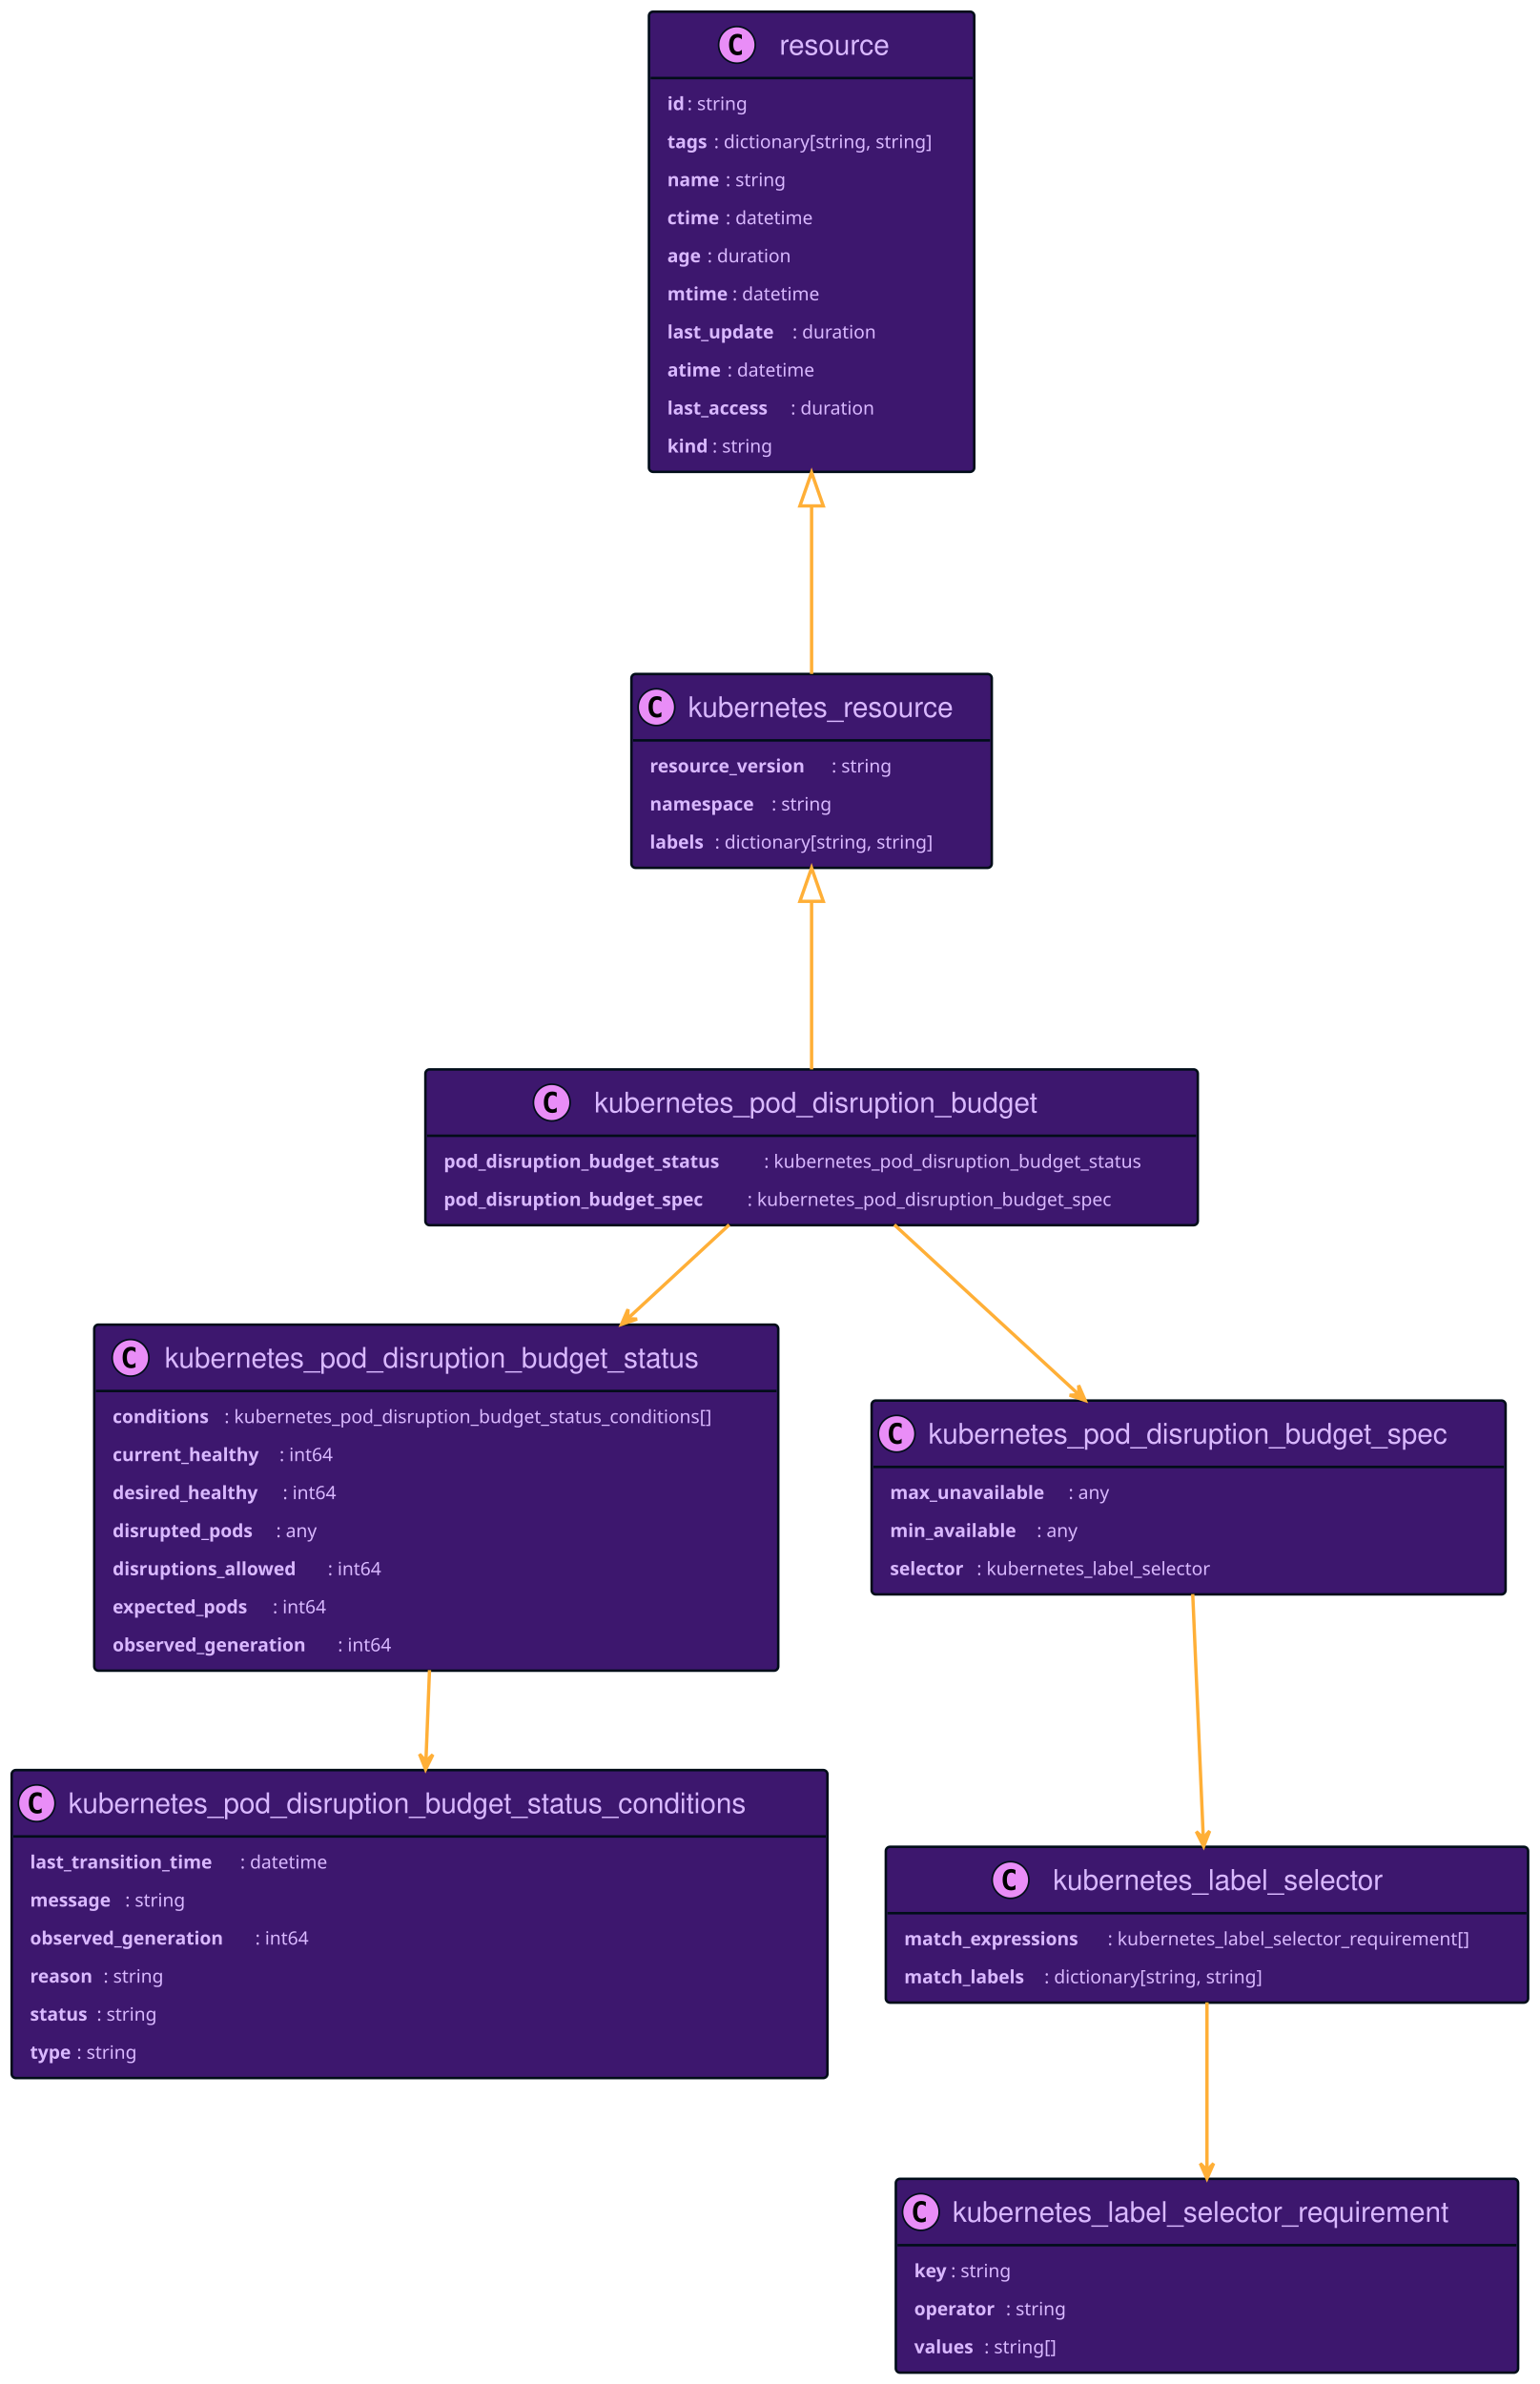
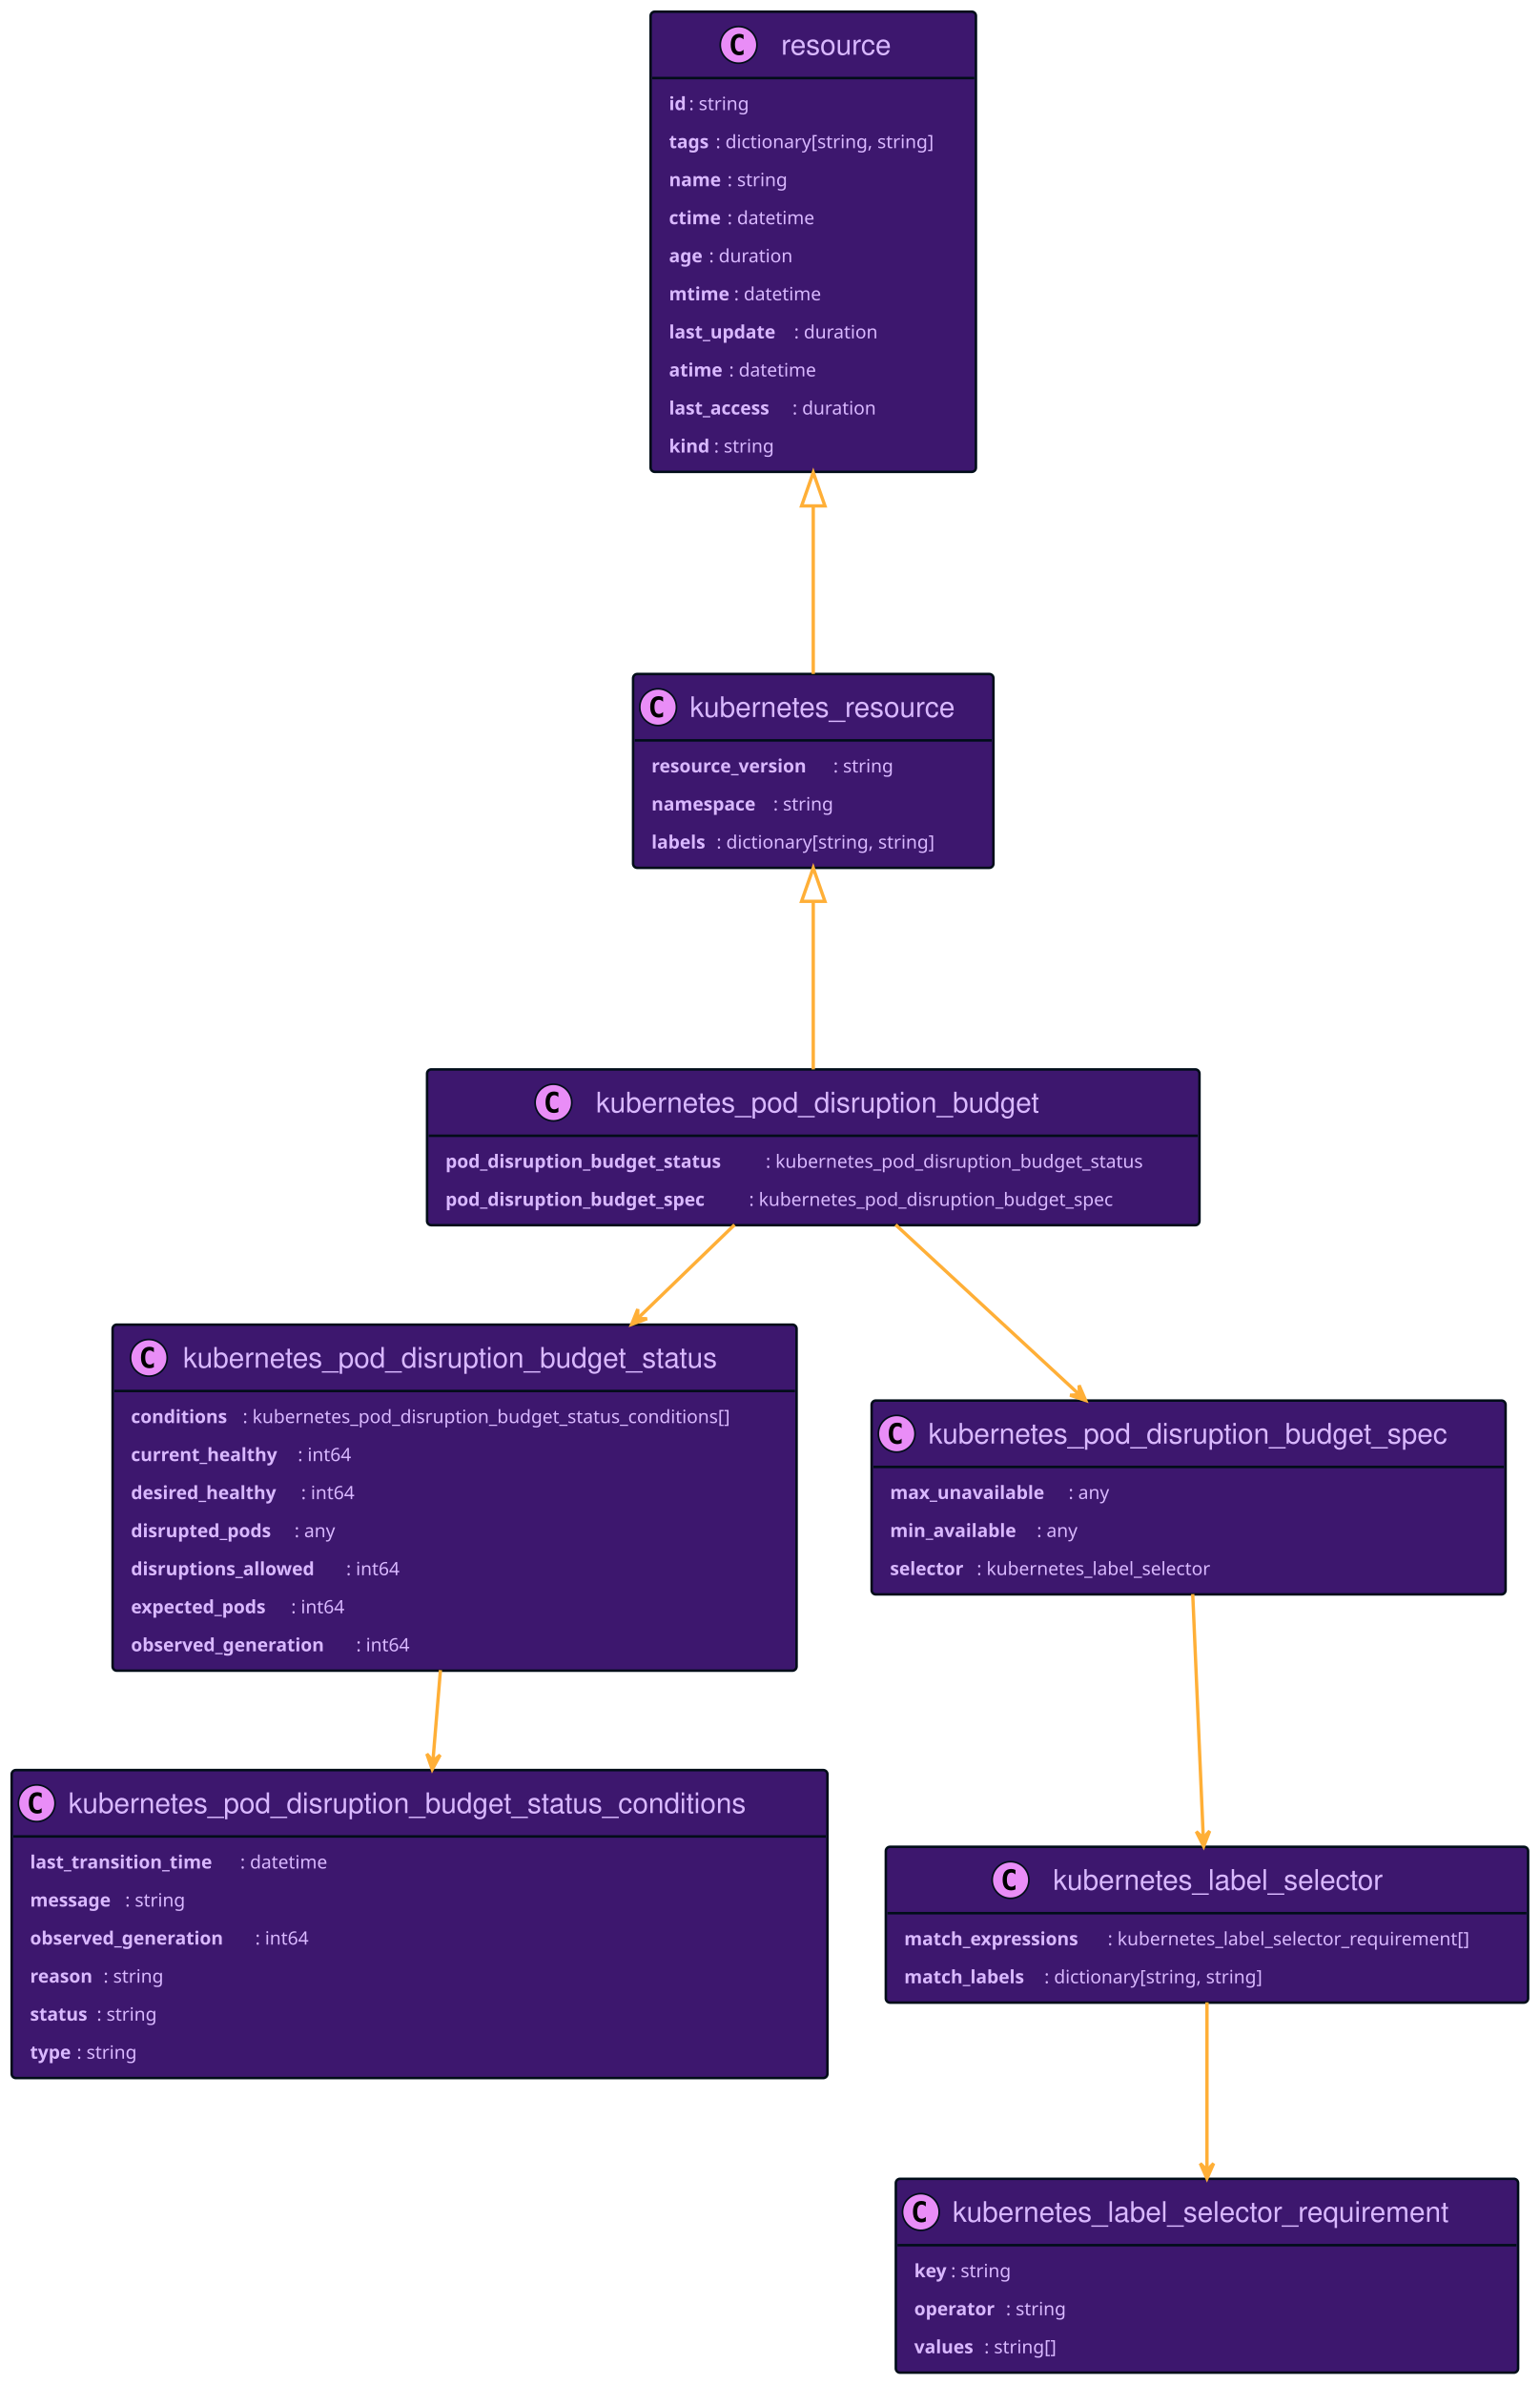
<svg xmlns="http://www.w3.org/2000/svg" xmlns:xlink="http://www.w3.org/1999/xlink" width="923" height="1429" preserveAspectRatio="none" style="width:923px;height:1429px;background:#00000000">
-   <a xlink:actuate="onRequest" xlink:href="#a" xlink:show="new" xlink:title="#resource" xlink:type="simple" target="_top">
-     <rect id="a" width="195" height="275.836" x="389" y="7" fill="#3D176E" rx="2.5" ry="2.5" style="stroke:#000d19;stroke-width:1.5" />
-     <circle cx="441.75" cy="26.895" r="11" fill="#E98DF7" style="stroke:#000d19;stroke-width:1" />
-     <path d="M444.719 32.535q-.578.297-1.219.438-.64.156-1.344.156-2.5 0-3.828-1.64-1.312-1.657-1.312-4.782t1.312-4.781q1.328-1.656 3.828-1.656.703 0 1.344.156.656.156 1.219.453v2.719q-.625-.578-1.219-.844-.594-.281-1.219-.281-1.344 0-2.031 1.078-.688 1.062-.688 3.156 0 2.094.688 3.172.688 1.062 2.031 1.062.625 0 1.219-.265.594-.281 1.219-.86v2.72Z" />
-     <text x="467.25" y="32.78" fill="#D9B8FF" font-family="Helvetica" font-size="17" textLength="71">resource</text>
-     <path d="M390 46.789h193" style="stroke:#000d19;stroke-width:1.5" />
-     <text x="400" y="65.999" fill="#D9B8FF" font-family="sans-serif" font-size="11" font-weight="bold" textLength="12">id</text>
-     <text x="412" y="65.999" fill="#D9B8FF" font-family="sans-serif" font-size="11" textLength="41">: string</text>
-     <text x="400" y="88.804" fill="#D9B8FF" font-family="sans-serif" font-size="11" font-weight="bold" textLength="28">tags</text>
-     <text x="428" y="88.804" fill="#D9B8FF" font-family="sans-serif" font-size="11" textLength="145">: dictionary[string, string]</text>
-     <text x="400" y="111.609" fill="#D9B8FF" font-family="sans-serif" font-size="11" font-weight="bold" textLength="35">name</text>
-     <text x="435" y="111.609" fill="#D9B8FF" font-family="sans-serif" font-size="11" textLength="41">: string</text>
-     <text x="400" y="134.414" fill="#D9B8FF" font-family="sans-serif" font-size="11" font-weight="bold" textLength="35">ctime</text>
-     <text x="435" y="134.414" fill="#D9B8FF" font-family="sans-serif" font-size="11" textLength="58">: datetime</text>
-     <text x="400" y="157.218" fill="#D9B8FF" font-family="sans-serif" font-size="11" font-weight="bold" textLength="24">age</text>
-     <text x="424" y="157.218" fill="#D9B8FF" font-family="sans-serif" font-size="11" textLength="55">: duration</text>
-     <text x="400" y="180.023" fill="#D9B8FF" font-family="sans-serif" font-size="11" font-weight="bold" textLength="39">mtime</text>
-     <text x="439" y="180.023" fill="#D9B8FF" font-family="sans-serif" font-size="11" textLength="58">: datetime</text>
-     <text x="400" y="202.828" fill="#D9B8FF" font-family="sans-serif" font-size="11" font-weight="bold" textLength="75">last_update</text>
-     <text x="475" y="202.828" fill="#D9B8FF" font-family="sans-serif" font-size="11" textLength="55">: duration</text>
-     <text x="400" y="225.632" fill="#D9B8FF" font-family="sans-serif" font-size="11" font-weight="bold" textLength="36">atime</text>
-     <text x="436" y="225.632" fill="#D9B8FF" font-family="sans-serif" font-size="11" textLength="58">: datetime</text>
-     <text x="400" y="248.437" fill="#D9B8FF" font-family="sans-serif" font-size="11" font-weight="bold" textLength="74">last_access</text>
-     <text x="474" y="248.437" fill="#D9B8FF" font-family="sans-serif" font-size="11" textLength="55">: duration</text>
-     <text x="400" y="271.242" fill="#D9B8FF" font-family="sans-serif" font-size="11" font-weight="bold" textLength="27">kind</text>
-     <text x="427" y="271.242" fill="#D9B8FF" font-family="sans-serif" font-size="11" textLength="41">: string</text>
+   <a xlink:actuate="onRequest" xlink:href="#a" xlink:show="new" xlink:title="#kubernetes_resource" xlink:type="simple" target="_top">
+     <rect id="a" width="216" height="116.203" x="379.5" y="404" fill="#3D176E" rx="2.5" ry="2.5" style="stroke:#000d19;stroke-width:1.5" />
+     <circle cx="394.5" cy="423.894" r="11" fill="#E98DF7" style="stroke:#000d19;stroke-width:1" />
+     <path d="M397.469 429.535q-.578.297-1.219.438-.64.156-1.344.156-2.5 0-3.828-1.64-1.312-1.657-1.312-4.782t1.312-4.781q1.328-1.656 3.828-1.656.703 0 1.344.156.656.156 1.219.453v2.719q-.625-.579-1.219-.844-.594-.281-1.219-.281-1.344 0-2.031 1.078-.688 1.062-.688 3.156 0 2.094.688 3.172.688 1.062 2.031 1.062.625 0 1.219-.265.594-.281 1.219-.86v2.72Z" />
+     <text x="413.5" y="429.78" fill="#D9B8FF" font-family="Helvetica" font-size="17" textLength="174">kubernetes_resource</text>
+     <path d="M380.5 443.789h214" style="stroke:#000d19;stroke-width:1.5" />
+     <text x="390.5" y="463" fill="#D9B8FF" font-family="sans-serif" font-size="11" font-weight="bold" textLength="109">resource_version</text>
+     <text x="499.5" y="463" fill="#D9B8FF" font-family="sans-serif" font-size="11" textLength="41">: string</text>
+     <text x="390.5" y="485.804" fill="#D9B8FF" font-family="sans-serif" font-size="11" font-weight="bold" textLength="73">namespace</text>
+     <text x="463.5" y="485.804" fill="#D9B8FF" font-family="sans-serif" font-size="11" textLength="41">: string</text>
+     <text x="390.5" y="508.609" fill="#D9B8FF" font-family="sans-serif" font-size="11" font-weight="bold" textLength="39">labels</text>
+     <text x="429.5" y="508.609" fill="#D9B8FF" font-family="sans-serif" font-size="11" textLength="145">: dictionary[string, string]</text>
  </a>
-   <a xlink:actuate="onRequest" xlink:href="#b" xlink:show="new" xlink:title="#kubernetes_label_selector" xlink:type="simple" target="_top">
-     <rect id="b" width="385" height="93.398" x="531" y="1107" fill="#3D176E" rx="2.5" ry="2.5" style="stroke:#000d19;stroke-width:1.5" />
+   <a xlink:actuate="onRequest" xlink:href="#b" xlink:show="new" xlink:title="#resource" xlink:type="simple" target="_top">
+     <rect id="b" width="195" height="275.836" x="390" y="7" fill="#3D176E" rx="2.5" ry="2.5" style="stroke:#000d19;stroke-width:1.5" />
+     <circle cx="442.75" cy="26.895" r="11" fill="#E98DF7" style="stroke:#000d19;stroke-width:1" />
+     <path d="M445.719 32.535q-.578.297-1.219.438-.64.156-1.344.156-2.5 0-3.828-1.64-1.312-1.657-1.312-4.782t1.312-4.781q1.328-1.656 3.828-1.656.703 0 1.344.156.656.156 1.219.453v2.719q-.625-.578-1.219-.844-.594-.281-1.219-.281-1.344 0-2.031 1.078-.688 1.062-.688 3.156 0 2.094.688 3.172.688 1.062 2.031 1.062.625 0 1.219-.265.594-.281 1.219-.86v2.72Z" />
+     <text x="468.25" y="32.78" fill="#D9B8FF" font-family="Helvetica" font-size="17" textLength="71">resource</text>
+     <path d="M391 46.789h193" style="stroke:#000d19;stroke-width:1.5" />
+     <text x="401" y="65.999" fill="#D9B8FF" font-family="sans-serif" font-size="11" font-weight="bold" textLength="12">id</text>
+     <text x="413" y="65.999" fill="#D9B8FF" font-family="sans-serif" font-size="11" textLength="41">: string</text>
+     <text x="401" y="88.804" fill="#D9B8FF" font-family="sans-serif" font-size="11" font-weight="bold" textLength="28">tags</text>
+     <text x="429" y="88.804" fill="#D9B8FF" font-family="sans-serif" font-size="11" textLength="145">: dictionary[string, string]</text>
+     <text x="401" y="111.609" fill="#D9B8FF" font-family="sans-serif" font-size="11" font-weight="bold" textLength="35">name</text>
+     <text x="436" y="111.609" fill="#D9B8FF" font-family="sans-serif" font-size="11" textLength="41">: string</text>
+     <text x="401" y="134.414" fill="#D9B8FF" font-family="sans-serif" font-size="11" font-weight="bold" textLength="35">ctime</text>
+     <text x="436" y="134.414" fill="#D9B8FF" font-family="sans-serif" font-size="11" textLength="58">: datetime</text>
+     <text x="401" y="157.218" fill="#D9B8FF" font-family="sans-serif" font-size="11" font-weight="bold" textLength="24">age</text>
+     <text x="425" y="157.218" fill="#D9B8FF" font-family="sans-serif" font-size="11" textLength="55">: duration</text>
+     <text x="401" y="180.023" fill="#D9B8FF" font-family="sans-serif" font-size="11" font-weight="bold" textLength="39">mtime</text>
+     <text x="440" y="180.023" fill="#D9B8FF" font-family="sans-serif" font-size="11" textLength="58">: datetime</text>
+     <text x="401" y="202.828" fill="#D9B8FF" font-family="sans-serif" font-size="11" font-weight="bold" textLength="75">last_update</text>
+     <text x="476" y="202.828" fill="#D9B8FF" font-family="sans-serif" font-size="11" textLength="55">: duration</text>
+     <text x="401" y="225.632" fill="#D9B8FF" font-family="sans-serif" font-size="11" font-weight="bold" textLength="36">atime</text>
+     <text x="437" y="225.632" fill="#D9B8FF" font-family="sans-serif" font-size="11" textLength="58">: datetime</text>
+     <text x="401" y="248.437" fill="#D9B8FF" font-family="sans-serif" font-size="11" font-weight="bold" textLength="74">last_access</text>
+     <text x="475" y="248.437" fill="#D9B8FF" font-family="sans-serif" font-size="11" textLength="55">: duration</text>
+     <text x="401" y="271.242" fill="#D9B8FF" font-family="sans-serif" font-size="11" font-weight="bold" textLength="27">kind</text>
+     <text x="428" y="271.242" fill="#D9B8FF" font-family="sans-serif" font-size="11" textLength="41">: string</text>
+   </a>
+   <a xlink:actuate="onRequest" xlink:href="#c" xlink:show="new" xlink:title="#kubernetes_label_selector" xlink:type="simple" target="_top">
+     <rect id="c" width="385" height="93.398" x="531" y="1107" fill="#3D176E" rx="2.5" ry="2.5" style="stroke:#000d19;stroke-width:1.5" />
    <circle cx="605.75" cy="1126.895" r="11" fill="#E98DF7" style="stroke:#000d19;stroke-width:1" />
    <path d="M608.719 1132.535q-.578.297-1.219.438-.64.156-1.344.156-2.5 0-3.828-1.64-1.312-1.657-1.312-4.782t1.312-4.781q1.328-1.656 3.828-1.656.703 0 1.344.156.656.156 1.219.453v2.719q-.625-.578-1.219-.844-.594-.281-1.219-.281-1.343 0-2.031 1.078-.688 1.062-.688 3.156 0 2.094.688 3.172.688 1.062 2.031 1.062.625 0 1.219-.265.594-.281 1.219-.86v2.72Z" />
    <text x="631.25" y="1132.78" fill="#D9B8FF" font-family="Helvetica" font-size="17" textLength="217">kubernetes_label_selector</text>
    <path d="M532 1146.789h383" style="stroke:#000d19;stroke-width:1.5" />
    <text x="542" y="1165.999" fill="#D9B8FF" font-family="sans-serif" font-size="11" font-weight="bold" textLength="122">match_expressions</text>
    <text x="664" y="1165.999" fill="#D9B8FF" font-family="sans-serif" font-size="11" textLength="241">: kubernetes_label_selector_requirement[]</text>
    <text x="542" y="1188.804" fill="#D9B8FF" font-family="sans-serif" font-size="11" font-weight="bold" textLength="84">match_labels</text>
    <text x="626" y="1188.804" fill="#D9B8FF" font-family="sans-serif" font-size="11" textLength="145">: dictionary[string, string]</text>
  </a>
-   <a xlink:actuate="onRequest" xlink:href="#c" xlink:show="new" xlink:title="#kubernetes_label_selector_requirement" xlink:type="simple" target="_top">
-     <rect id="c" width="373" height="116.203" x="537" y="1306" fill="#3D176E" rx="2.5" ry="2.5" style="stroke:#000d19;stroke-width:1.5" />
+   <a xlink:actuate="onRequest" xlink:href="#d" xlink:show="new" xlink:title="#kubernetes_label_selector_requirement" xlink:type="simple" target="_top">
+     <rect id="d" width="373" height="116.203" x="537" y="1306" fill="#3D176E" rx="2.5" ry="2.5" style="stroke:#000d19;stroke-width:1.5" />
    <circle cx="552" cy="1325.895" r="11" fill="#E98DF7" style="stroke:#000d19;stroke-width:1" />
    <path d="M554.969 1331.535q-.578.297-1.219.438-.64.156-1.344.156-2.5 0-3.828-1.64-1.312-1.657-1.312-4.782t1.312-4.781q1.328-1.656 3.828-1.656.703 0 1.344.156.656.156 1.219.453v2.719q-.625-.578-1.219-.844-.594-.281-1.219-.281-1.343 0-2.031 1.078-.688 1.062-.688 3.156 0 2.094.688 3.172.688 1.062 2.031 1.062.625 0 1.219-.265.594-.281 1.219-.86v2.72Z" />
    <text x="571" y="1331.78" fill="#D9B8FF" font-family="Helvetica" font-size="17" textLength="331">kubernetes_label_selector_requirement</text>
    <path d="M538 1345.789h371" style="stroke:#000d19;stroke-width:1.5" />
    <text x="548" y="1364.999" fill="#D9B8FF" font-family="sans-serif" font-size="11" font-weight="bold" textLength="22">key</text>
    <text x="570" y="1364.999" fill="#D9B8FF" font-family="sans-serif" font-size="11" textLength="41">: string</text>
    <text x="548" y="1387.804" fill="#D9B8FF" font-family="sans-serif" font-size="11" font-weight="bold" textLength="55">operator</text>
    <text x="603" y="1387.804" fill="#D9B8FF" font-family="sans-serif" font-size="11" textLength="41">: string</text>
    <text x="548" y="1410.609" fill="#D9B8FF" font-family="sans-serif" font-size="11" font-weight="bold" textLength="42">values</text>
    <text x="590" y="1410.609" fill="#D9B8FF" font-family="sans-serif" font-size="11" textLength="49">: string[]</text>
  </a>
-   <a xlink:actuate="onRequest" xlink:href="#d" xlink:show="new" xlink:title="#kubernetes_resource" xlink:type="simple" target="_top">
-     <rect id="d" width="216" height="116.203" x="378.5" y="404" fill="#3D176E" rx="2.5" ry="2.5" style="stroke:#000d19;stroke-width:1.5" />
-     <circle cx="393.5" cy="423.894" r="11" fill="#E98DF7" style="stroke:#000d19;stroke-width:1" />
-     <path d="M396.469 429.535q-.578.297-1.219.438-.64.156-1.344.156-2.5 0-3.828-1.64-1.312-1.657-1.312-4.782t1.312-4.781q1.328-1.656 3.828-1.656.703 0 1.344.156.656.156 1.219.453v2.719q-.625-.579-1.219-.844-.594-.281-1.219-.281-1.344 0-2.031 1.078-.688 1.062-.688 3.156 0 2.094.688 3.172.688 1.062 2.031 1.062.625 0 1.219-.265.594-.281 1.219-.86v2.72Z" />
-     <text x="412.5" y="429.78" fill="#D9B8FF" font-family="Helvetica" font-size="17" textLength="174">kubernetes_resource</text>
-     <path d="M379.5 443.789h214" style="stroke:#000d19;stroke-width:1.5" />
-     <text x="389.5" y="463" fill="#D9B8FF" font-family="sans-serif" font-size="11" font-weight="bold" textLength="109">resource_version</text>
-     <text x="498.5" y="463" fill="#D9B8FF" font-family="sans-serif" font-size="11" textLength="41">: string</text>
-     <text x="389.5" y="485.804" fill="#D9B8FF" font-family="sans-serif" font-size="11" font-weight="bold" textLength="73">namespace</text>
-     <text x="462.5" y="485.804" fill="#D9B8FF" font-family="sans-serif" font-size="11" textLength="41">: string</text>
-     <text x="389.5" y="508.609" fill="#D9B8FF" font-family="sans-serif" font-size="11" font-weight="bold" textLength="39">labels</text>
-     <text x="428.5" y="508.609" fill="#D9B8FF" font-family="sans-serif" font-size="11" textLength="145">: dictionary[string, string]</text>
+   <a xlink:actuate="onRequest" xlink:href="#e" xlink:show="new" xlink:title="#kubernetes_pod_disruption_budget_status" xlink:type="simple" target="_top">
+     <rect id="e" width="410" height="207.422" x="67.5" y="794" fill="#3D176E" rx="2.5" ry="2.5" style="stroke:#000d19;stroke-width:1.5" />
+     <circle cx="89.25" cy="813.894" r="11" fill="#E98DF7" style="stroke:#000d19;stroke-width:1" />
+     <path d="M92.219 819.535q-.578.297-1.219.438-.64.156-1.344.156-2.5 0-3.828-1.64-1.312-1.657-1.312-4.782t1.312-4.781q1.328-1.657 3.828-1.657.703 0 1.344.157.656.156 1.219.453v2.719q-.625-.578-1.219-.844-.594-.281-1.219-.281-1.344 0-2.031 1.078-.688 1.062-.688 3.156 0 2.094.688 3.172.688 1.062 2.031 1.062.625 0 1.219-.265.594-.282 1.219-.86v2.72Z" />
+     <text x="109.75" y="819.78" fill="#D9B8FF" font-family="Helvetica" font-size="17" textLength="353">kubernetes_pod_disruption_budget_status</text>
+     <path d="M68.5 833.789h408" style="stroke:#000d19;stroke-width:1.5" />
+     <text x="78.5" y="853" fill="#D9B8FF" font-family="sans-serif" font-size="11" font-weight="bold" textLength="67">conditions</text>
+     <text x="145.5" y="853" fill="#D9B8FF" font-family="sans-serif" font-size="11" textLength="321">: kubernetes_pod_disruption_budget_status_conditions[]</text>
+     <text x="78.5" y="875.804" fill="#D9B8FF" font-family="sans-serif" font-size="11" font-weight="bold" textLength="100">current_healthy</text>
+     <text x="178.5" y="875.804" fill="#D9B8FF" font-family="sans-serif" font-size="11" textLength="36">: int64</text>
+     <text x="78.5" y="898.609" fill="#D9B8FF" font-family="sans-serif" font-size="11" font-weight="bold" textLength="102">desired_healthy</text>
+     <text x="180.5" y="898.609" fill="#D9B8FF" font-family="sans-serif" font-size="11" textLength="36">: int64</text>
+     <text x="78.5" y="921.414" fill="#D9B8FF" font-family="sans-serif" font-size="11" font-weight="bold" textLength="98">disrupted_pods</text>
+     <text x="176.5" y="921.414" fill="#D9B8FF" font-family="sans-serif" font-size="11" textLength="28">: any</text>
+     <text x="78.5" y="944.218" fill="#D9B8FF" font-family="sans-serif" font-size="11" font-weight="bold" textLength="129">disruptions_allowed</text>
+     <text x="207.5" y="944.218" fill="#D9B8FF" font-family="sans-serif" font-size="11" textLength="36">: int64</text>
+     <text x="78.5" y="967.023" fill="#D9B8FF" font-family="sans-serif" font-size="11" font-weight="bold" textLength="96">expected_pods</text>
+     <text x="174.5" y="967.023" fill="#D9B8FF" font-family="sans-serif" font-size="11" textLength="36">: int64</text>
+     <text x="78.5" y="989.828" fill="#D9B8FF" font-family="sans-serif" font-size="11" font-weight="bold" textLength="135">observed_generation</text>
+     <text x="213.5" y="989.828" fill="#D9B8FF" font-family="sans-serif" font-size="11" textLength="36">: int64</text>
  </a>
-   <a xlink:actuate="onRequest" xlink:href="#e" xlink:show="new" xlink:title="#kubernetes_pod_disruption_budget_status_conditions" xlink:type="simple" target="_top">
-     <rect id="e" width="489" height="184.617" x="7" y="1061" fill="#3D176E" rx="2.5" ry="2.5" style="stroke:#000d19;stroke-width:1.5" />
+   <a xlink:actuate="onRequest" xlink:href="#f" xlink:show="new" xlink:title="#kubernetes_pod_disruption_budget_status_conditions" xlink:type="simple" target="_top">
+     <rect id="f" width="489" height="184.617" x="7" y="1061" fill="#3D176E" rx="2.5" ry="2.5" style="stroke:#000d19;stroke-width:1.5" />
    <circle cx="22" cy="1080.895" r="11" fill="#E98DF7" style="stroke:#000d19;stroke-width:1" />
    <path d="M24.969 1086.535q-.578.297-1.219.438-.64.156-1.344.156-2.5 0-3.828-1.64-1.312-1.657-1.312-4.782t1.312-4.781q1.328-1.656 3.828-1.656.703 0 1.344.156.656.156 1.219.453v2.719q-.625-.578-1.219-.844-.594-.281-1.219-.281-1.343 0-2.031 1.078-.688 1.062-.688 3.156 0 2.094.688 3.172.688 1.062 2.031 1.062.625 0 1.219-.265.594-.281 1.219-.86v2.72Z" />
    <text x="41" y="1086.78" fill="#D9B8FF" font-family="Helvetica" font-size="17" textLength="447">kubernetes_pod_disruption_budget_status_conditions</text>
    <path d="M8 1100.789h487" style="stroke:#000d19;stroke-width:1.5" />
    <text x="18" y="1119.999" fill="#D9B8FF" font-family="sans-serif" font-size="11" font-weight="bold" textLength="126">last_transition_time</text>
    <text x="144" y="1119.999" fill="#D9B8FF" font-family="sans-serif" font-size="11" textLength="58">: datetime</text>
    <text x="18" y="1142.804" fill="#D9B8FF" font-family="sans-serif" font-size="11" font-weight="bold" textLength="57">message</text>
    <text x="75" y="1142.804" fill="#D9B8FF" font-family="sans-serif" font-size="11" textLength="41">: string</text>
    <text x="18" y="1165.609" fill="#D9B8FF" font-family="sans-serif" font-size="11" font-weight="bold" textLength="135">observed_generation</text>
    <text x="153" y="1165.609" fill="#D9B8FF" font-family="sans-serif" font-size="11" textLength="36">: int64</text>
    <text x="18" y="1188.414" fill="#D9B8FF" font-family="sans-serif" font-size="11" font-weight="bold" textLength="44">reason</text>
    <text x="62" y="1188.414" fill="#D9B8FF" font-family="sans-serif" font-size="11" textLength="41">: string</text>
    <text x="18" y="1211.218" fill="#D9B8FF" font-family="sans-serif" font-size="11" font-weight="bold" textLength="40">status</text>
    <text x="58" y="1211.218" fill="#D9B8FF" font-family="sans-serif" font-size="11" textLength="41">: string</text>
    <text x="18" y="1234.023" fill="#D9B8FF" font-family="sans-serif" font-size="11" font-weight="bold" textLength="28">type</text>
    <text x="46" y="1234.023" fill="#D9B8FF" font-family="sans-serif" font-size="11" textLength="41">: string</text>
  </a>
-   <a xlink:actuate="onRequest" xlink:href="#f" xlink:show="new" xlink:title="#kubernetes_pod_disruption_budget_status" xlink:type="simple" target="_top">
-     <rect id="f" width="410" height="207.422" x="56.5" y="794" fill="#3D176E" rx="2.5" ry="2.5" style="stroke:#000d19;stroke-width:1.5" />
-     <circle cx="78.25" cy="813.894" r="11" fill="#E98DF7" style="stroke:#000d19;stroke-width:1" />
-     <path d="M81.219 819.535q-.578.297-1.219.438-.64.156-1.344.156-2.5 0-3.828-1.64-1.312-1.657-1.312-4.782t1.312-4.781q1.328-1.657 3.828-1.657.703 0 1.344.157.656.156 1.219.453v2.719q-.625-.578-1.219-.844-.594-.281-1.219-.281-1.344 0-2.031 1.078-.688 1.062-.688 3.156 0 2.094.688 3.172.688 1.062 2.031 1.062.625 0 1.219-.265.594-.282 1.219-.86v2.72Z" />
-     <text x="98.75" y="819.78" fill="#D9B8FF" font-family="Helvetica" font-size="17" textLength="353">kubernetes_pod_disruption_budget_status</text>
-     <path d="M57.5 833.789h408" style="stroke:#000d19;stroke-width:1.5" />
-     <text x="67.5" y="853" fill="#D9B8FF" font-family="sans-serif" font-size="11" font-weight="bold" textLength="67">conditions</text>
-     <text x="134.5" y="853" fill="#D9B8FF" font-family="sans-serif" font-size="11" textLength="321">: kubernetes_pod_disruption_budget_status_conditions[]</text>
-     <text x="67.5" y="875.804" fill="#D9B8FF" font-family="sans-serif" font-size="11" font-weight="bold" textLength="100">current_healthy</text>
-     <text x="167.5" y="875.804" fill="#D9B8FF" font-family="sans-serif" font-size="11" textLength="36">: int64</text>
-     <text x="67.5" y="898.609" fill="#D9B8FF" font-family="sans-serif" font-size="11" font-weight="bold" textLength="102">desired_healthy</text>
-     <text x="169.5" y="898.609" fill="#D9B8FF" font-family="sans-serif" font-size="11" textLength="36">: int64</text>
-     <text x="67.5" y="921.414" fill="#D9B8FF" font-family="sans-serif" font-size="11" font-weight="bold" textLength="98">disrupted_pods</text>
-     <text x="165.5" y="921.414" fill="#D9B8FF" font-family="sans-serif" font-size="11" textLength="28">: any</text>
-     <text x="67.5" y="944.218" fill="#D9B8FF" font-family="sans-serif" font-size="11" font-weight="bold" textLength="129">disruptions_allowed</text>
-     <text x="196.5" y="944.218" fill="#D9B8FF" font-family="sans-serif" font-size="11" textLength="36">: int64</text>
-     <text x="67.5" y="967.023" fill="#D9B8FF" font-family="sans-serif" font-size="11" font-weight="bold" textLength="96">expected_pods</text>
-     <text x="163.5" y="967.023" fill="#D9B8FF" font-family="sans-serif" font-size="11" textLength="36">: int64</text>
-     <text x="67.5" y="989.828" fill="#D9B8FF" font-family="sans-serif" font-size="11" font-weight="bold" textLength="135">observed_generation</text>
-     <text x="202.5" y="989.828" fill="#D9B8FF" font-family="sans-serif" font-size="11" textLength="36">: int64</text>
-   </a>
  <a xlink:actuate="onRequest" xlink:href="#g" xlink:show="new" xlink:title="#kubernetes_pod_disruption_budget" xlink:type="simple" target="_top">
-     <rect id="g" width="463" height="93.398" x="255" y="641" fill="#3D176E" rx="2.5" ry="2.5" style="stroke:#000d19;stroke-width:1.5" />
-     <circle cx="330.75" cy="660.894" r="11" fill="#E98DF7" style="stroke:#000d19;stroke-width:1" />
-     <path d="M333.719 666.535q-.578.297-1.219.438-.64.156-1.344.156-2.5 0-3.828-1.64-1.312-1.657-1.312-4.782t1.312-4.781q1.328-1.657 3.828-1.657.703 0 1.344.157.656.156 1.219.453v2.719q-.625-.578-1.219-.844-.594-.281-1.219-.281-1.344 0-2.031 1.078-.688 1.062-.688 3.156 0 2.094.688 3.172.688 1.062 2.031 1.062.625 0 1.219-.265.594-.282 1.219-.86v2.72Z" />
-     <text x="356.25" y="666.78" fill="#D9B8FF" font-family="Helvetica" font-size="17" textLength="293">kubernetes_pod_disruption_budget</text>
-     <path d="M256 680.789h461" style="stroke:#000d19;stroke-width:1.5" />
-     <text x="266" y="700" fill="#D9B8FF" font-family="sans-serif" font-size="11" font-weight="bold" textLength="192">pod_disruption_budget_status</text>
-     <text x="458" y="700" fill="#D9B8FF" font-family="sans-serif" font-size="11" textLength="249">: kubernetes_pod_disruption_budget_status</text>
-     <text x="266" y="722.804" fill="#D9B8FF" font-family="sans-serif" font-size="11" font-weight="bold" textLength="182">pod_disruption_budget_spec</text>
-     <text x="448" y="722.804" fill="#D9B8FF" font-family="sans-serif" font-size="11" textLength="240">: kubernetes_pod_disruption_budget_spec</text>
+     <rect id="g" width="463" height="93.398" x="256" y="641" fill="#3D176E" rx="2.5" ry="2.5" style="stroke:#000d19;stroke-width:1.5" />
+     <circle cx="331.75" cy="660.894" r="11" fill="#E98DF7" style="stroke:#000d19;stroke-width:1" />
+     <path d="M334.719 666.535q-.578.297-1.219.438-.64.156-1.344.156-2.5 0-3.828-1.64-1.312-1.657-1.312-4.782t1.312-4.781q1.328-1.657 3.828-1.657.703 0 1.344.157.656.156 1.219.453v2.719q-.625-.578-1.219-.844-.594-.281-1.219-.281-1.344 0-2.031 1.078-.688 1.062-.688 3.156 0 2.094.688 3.172.688 1.062 2.031 1.062.625 0 1.219-.265.594-.282 1.219-.86v2.72Z" />
+     <text x="357.25" y="666.78" fill="#D9B8FF" font-family="Helvetica" font-size="17" textLength="293">kubernetes_pod_disruption_budget</text>
+     <path d="M257 680.789h461" style="stroke:#000d19;stroke-width:1.5" />
+     <text x="267" y="700" fill="#D9B8FF" font-family="sans-serif" font-size="11" font-weight="bold" textLength="192">pod_disruption_budget_status</text>
+     <text x="459" y="700" fill="#D9B8FF" font-family="sans-serif" font-size="11" textLength="249">: kubernetes_pod_disruption_budget_status</text>
+     <text x="267" y="722.804" fill="#D9B8FF" font-family="sans-serif" font-size="11" font-weight="bold" textLength="182">pod_disruption_budget_spec</text>
+     <text x="449" y="722.804" fill="#D9B8FF" font-family="sans-serif" font-size="11" textLength="240">: kubernetes_pod_disruption_budget_spec</text>
  </a>
  <a xlink:actuate="onRequest" xlink:href="#h" xlink:show="new" xlink:title="#kubernetes_pod_disruption_budget_spec" xlink:type="simple" target="_top">
    <rect id="h" width="380" height="116.203" x="522.5" y="839.5" fill="#3D176E" rx="2.5" ry="2.5" style="stroke:#000d19;stroke-width:1.5" />
    <circle cx="537.5" cy="859.394" r="11" fill="#E98DF7" style="stroke:#000d19;stroke-width:1" />
    <path d="M540.469 865.035q-.578.297-1.219.438-.64.156-1.344.156-2.5 0-3.828-1.64-1.312-1.657-1.312-4.782t1.312-4.781q1.328-1.657 3.828-1.657.703 0 1.344.157.656.156 1.219.453v2.719q-.625-.578-1.219-.844-.594-.281-1.219-.281-1.343 0-2.031 1.078-.688 1.062-.688 3.156 0 2.094.688 3.172.688 1.062 2.031 1.062.625 0 1.219-.265.594-.282 1.219-.86v2.72Z" />
    <text x="556.5" y="865.28" fill="#D9B8FF" font-family="Helvetica" font-size="17" textLength="338">kubernetes_pod_disruption_budget_spec</text>
    <path d="M523.5 879.289h378" style="stroke:#000d19;stroke-width:1.5" />
    <text x="533.5" y="898.5" fill="#D9B8FF" font-family="sans-serif" font-size="11" font-weight="bold" textLength="107">max_unavailable</text>
    <text x="640.5" y="898.5" fill="#D9B8FF" font-family="sans-serif" font-size="11" textLength="28">: any</text>
    <text x="533.5" y="921.304" fill="#D9B8FF" font-family="sans-serif" font-size="11" font-weight="bold" textLength="88">min_available</text>
    <text x="621.5" y="921.304" fill="#D9B8FF" font-family="sans-serif" font-size="11" textLength="28">: any</text>
    <text x="533.5" y="944.109" fill="#D9B8FF" font-family="sans-serif" font-size="11" font-weight="bold" textLength="52">selector</text>
    <text x="585.5" y="944.109" fill="#D9B8FF" font-family="sans-serif" font-size="11" textLength="157">: kubernetes_label_selector</text>
  </a>
-   <path fill="none" d="M723.5 1200.26v100.42" style="stroke:#ffaf37;stroke-width:2" />
+   <path fill="none" d="M487.5 303.49v100.47m-7-100.71 7-20 7 20h-14zm243 897.01v100.42" style="stroke:#ffaf37;stroke-width:2" />
  <path fill="#FFAF37" d="m723.5 1305.8 4-9-4 4-4-4 4 9z" style="stroke:#ffaf37;stroke-width:2" />
-   <path fill="none" d="M486.5 303.49v100.47m-7-100.71 7-20 7 20h-14zm-222.04 697.83c-.71 18-1.44 36.67-2.14 54.51" style="stroke:#ffaf37;stroke-width:2" />
-   <path fill="#FFAF37" d="m255.12 1060.6 4.358-8.832-4.158 3.836-3.836-4.157 3.636 9.153z" style="stroke:#ffaf37;stroke-width:2" />
-   <path fill="none" d="M486.5 540.44V641m-7-100.73 7-20 7 20h-14zm-42.38 193.88c-18.1 16.73-39.42 36.44-60.85 56.25" style="stroke:#ffaf37;stroke-width:2" />
-   <path fill="#FFAF37" d="m372.55 793.84 9.328-3.16-5.652-.23.228-5.652-3.904 9.042z" style="stroke:#ffaf37;stroke-width:2" />
-   <path fill="none" d="M536.1 734.15c32.47 29.88 75.26 69.27 110.57 101.76" style="stroke:#ffaf37;stroke-width:2" />
-   <path fill="#FFAF37" d="m650.5 839.44-3.922-9.034.24 5.652-5.652.24 9.334 3.142z" style="stroke:#ffaf37;stroke-width:2" />
+   <path fill="none" d="M264.02 1001.08c-1.49 18-3.03 36.67-4.51 54.51" style="stroke:#ffaf37;stroke-width:2" />
+   <path fill="#FFAF37" d="m259.1 1060.6 4.734-8.637-4.319 3.654-3.654-4.318 3.239 9.301z" style="stroke:#ffaf37;stroke-width:2" />
+   <path fill="none" d="M487.5 540.44V641m-7-100.73 7-20 7 20h-14zm-40.18 193.88c-17.23 16.66-37.5 36.27-57.89 56" style="stroke:#ffaf37;stroke-width:2" />
+   <path fill="#FFAF37" d="m378.62 793.84 9.248-3.387-5.656-.091.091-5.656-3.683 9.134z" style="stroke:#ffaf37;stroke-width:2" />
+   <path fill="none" d="M536.88 734.15c32.32 29.88 74.93 69.27 110.08 101.76" style="stroke:#ffaf37;stroke-width:2" />
+   <path fill="#FFAF37" d="m650.77 839.44-3.904-9.042.228 5.652-5.652.23 9.328 3.16z" style="stroke:#ffaf37;stroke-width:2" />
  <path fill="none" d="m714.97 955.5 6.33 146.14" style="stroke:#ffaf37;stroke-width:2" />
  <path fill="#FFAF37" d="m721.52 1106.7 3.585-9.173-3.813 4.178-4.179-3.813 4.407 8.808z" style="stroke:#ffaf37;stroke-width:2" />
</svg>
